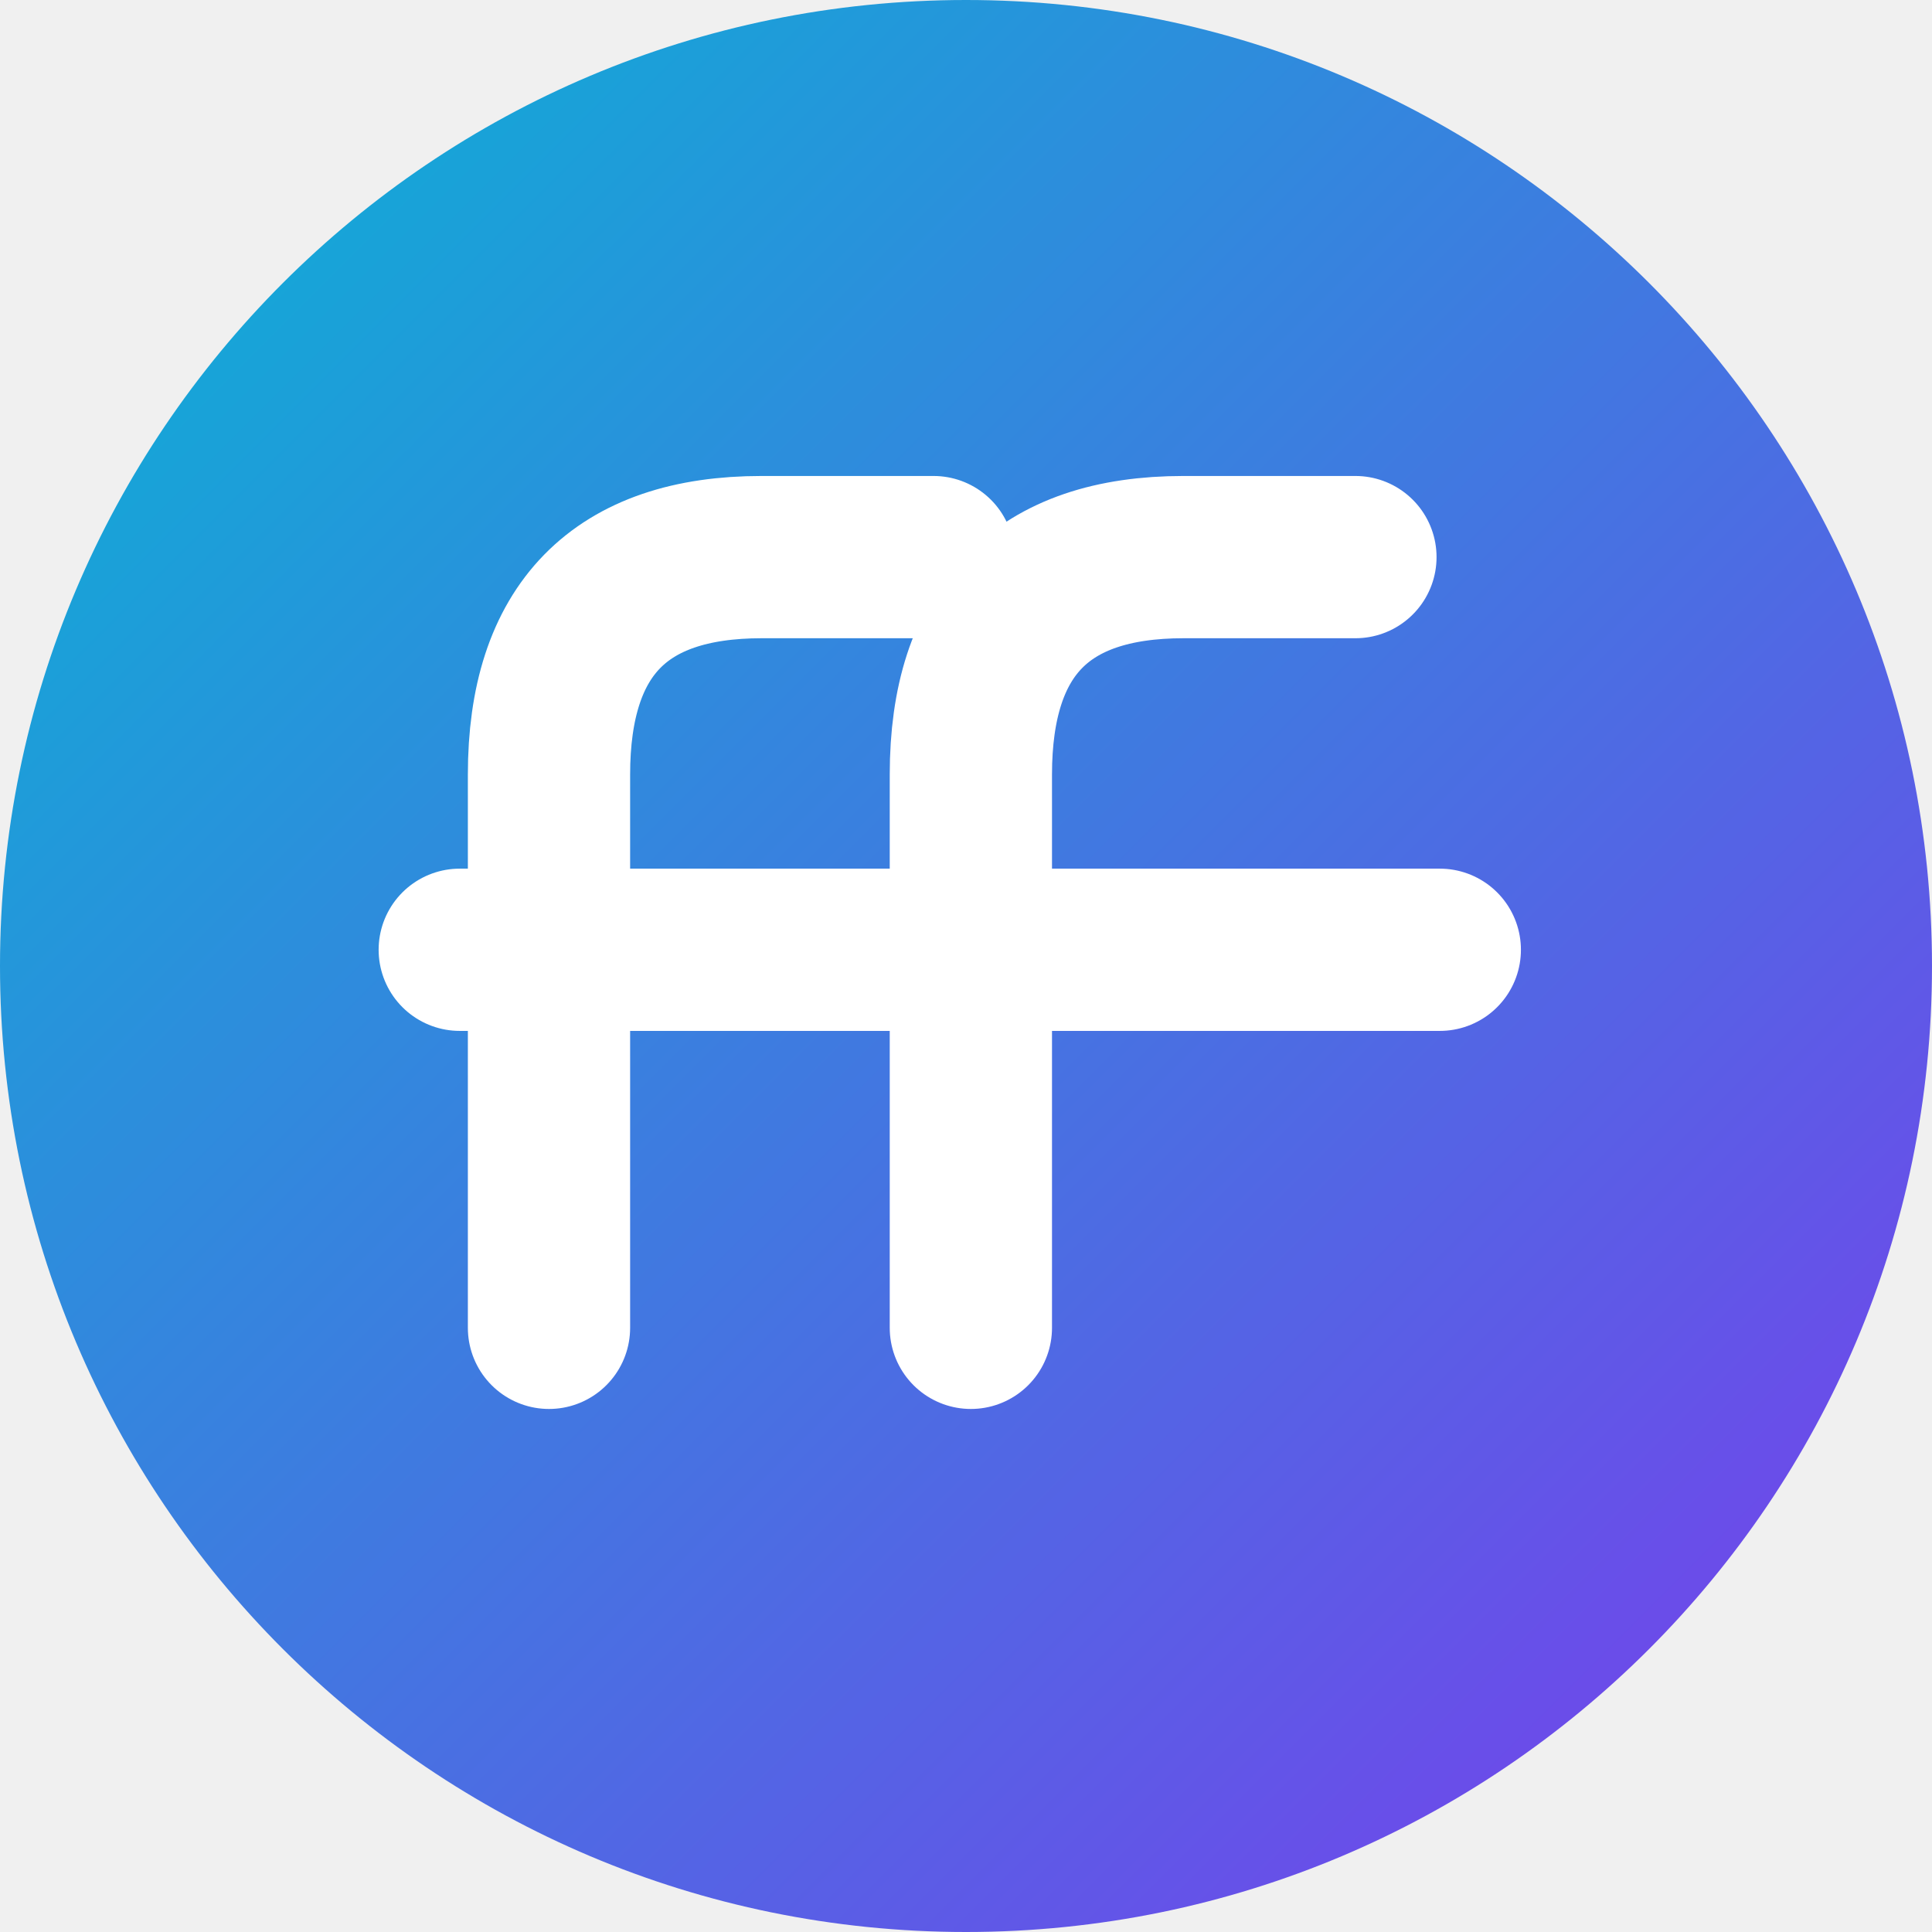
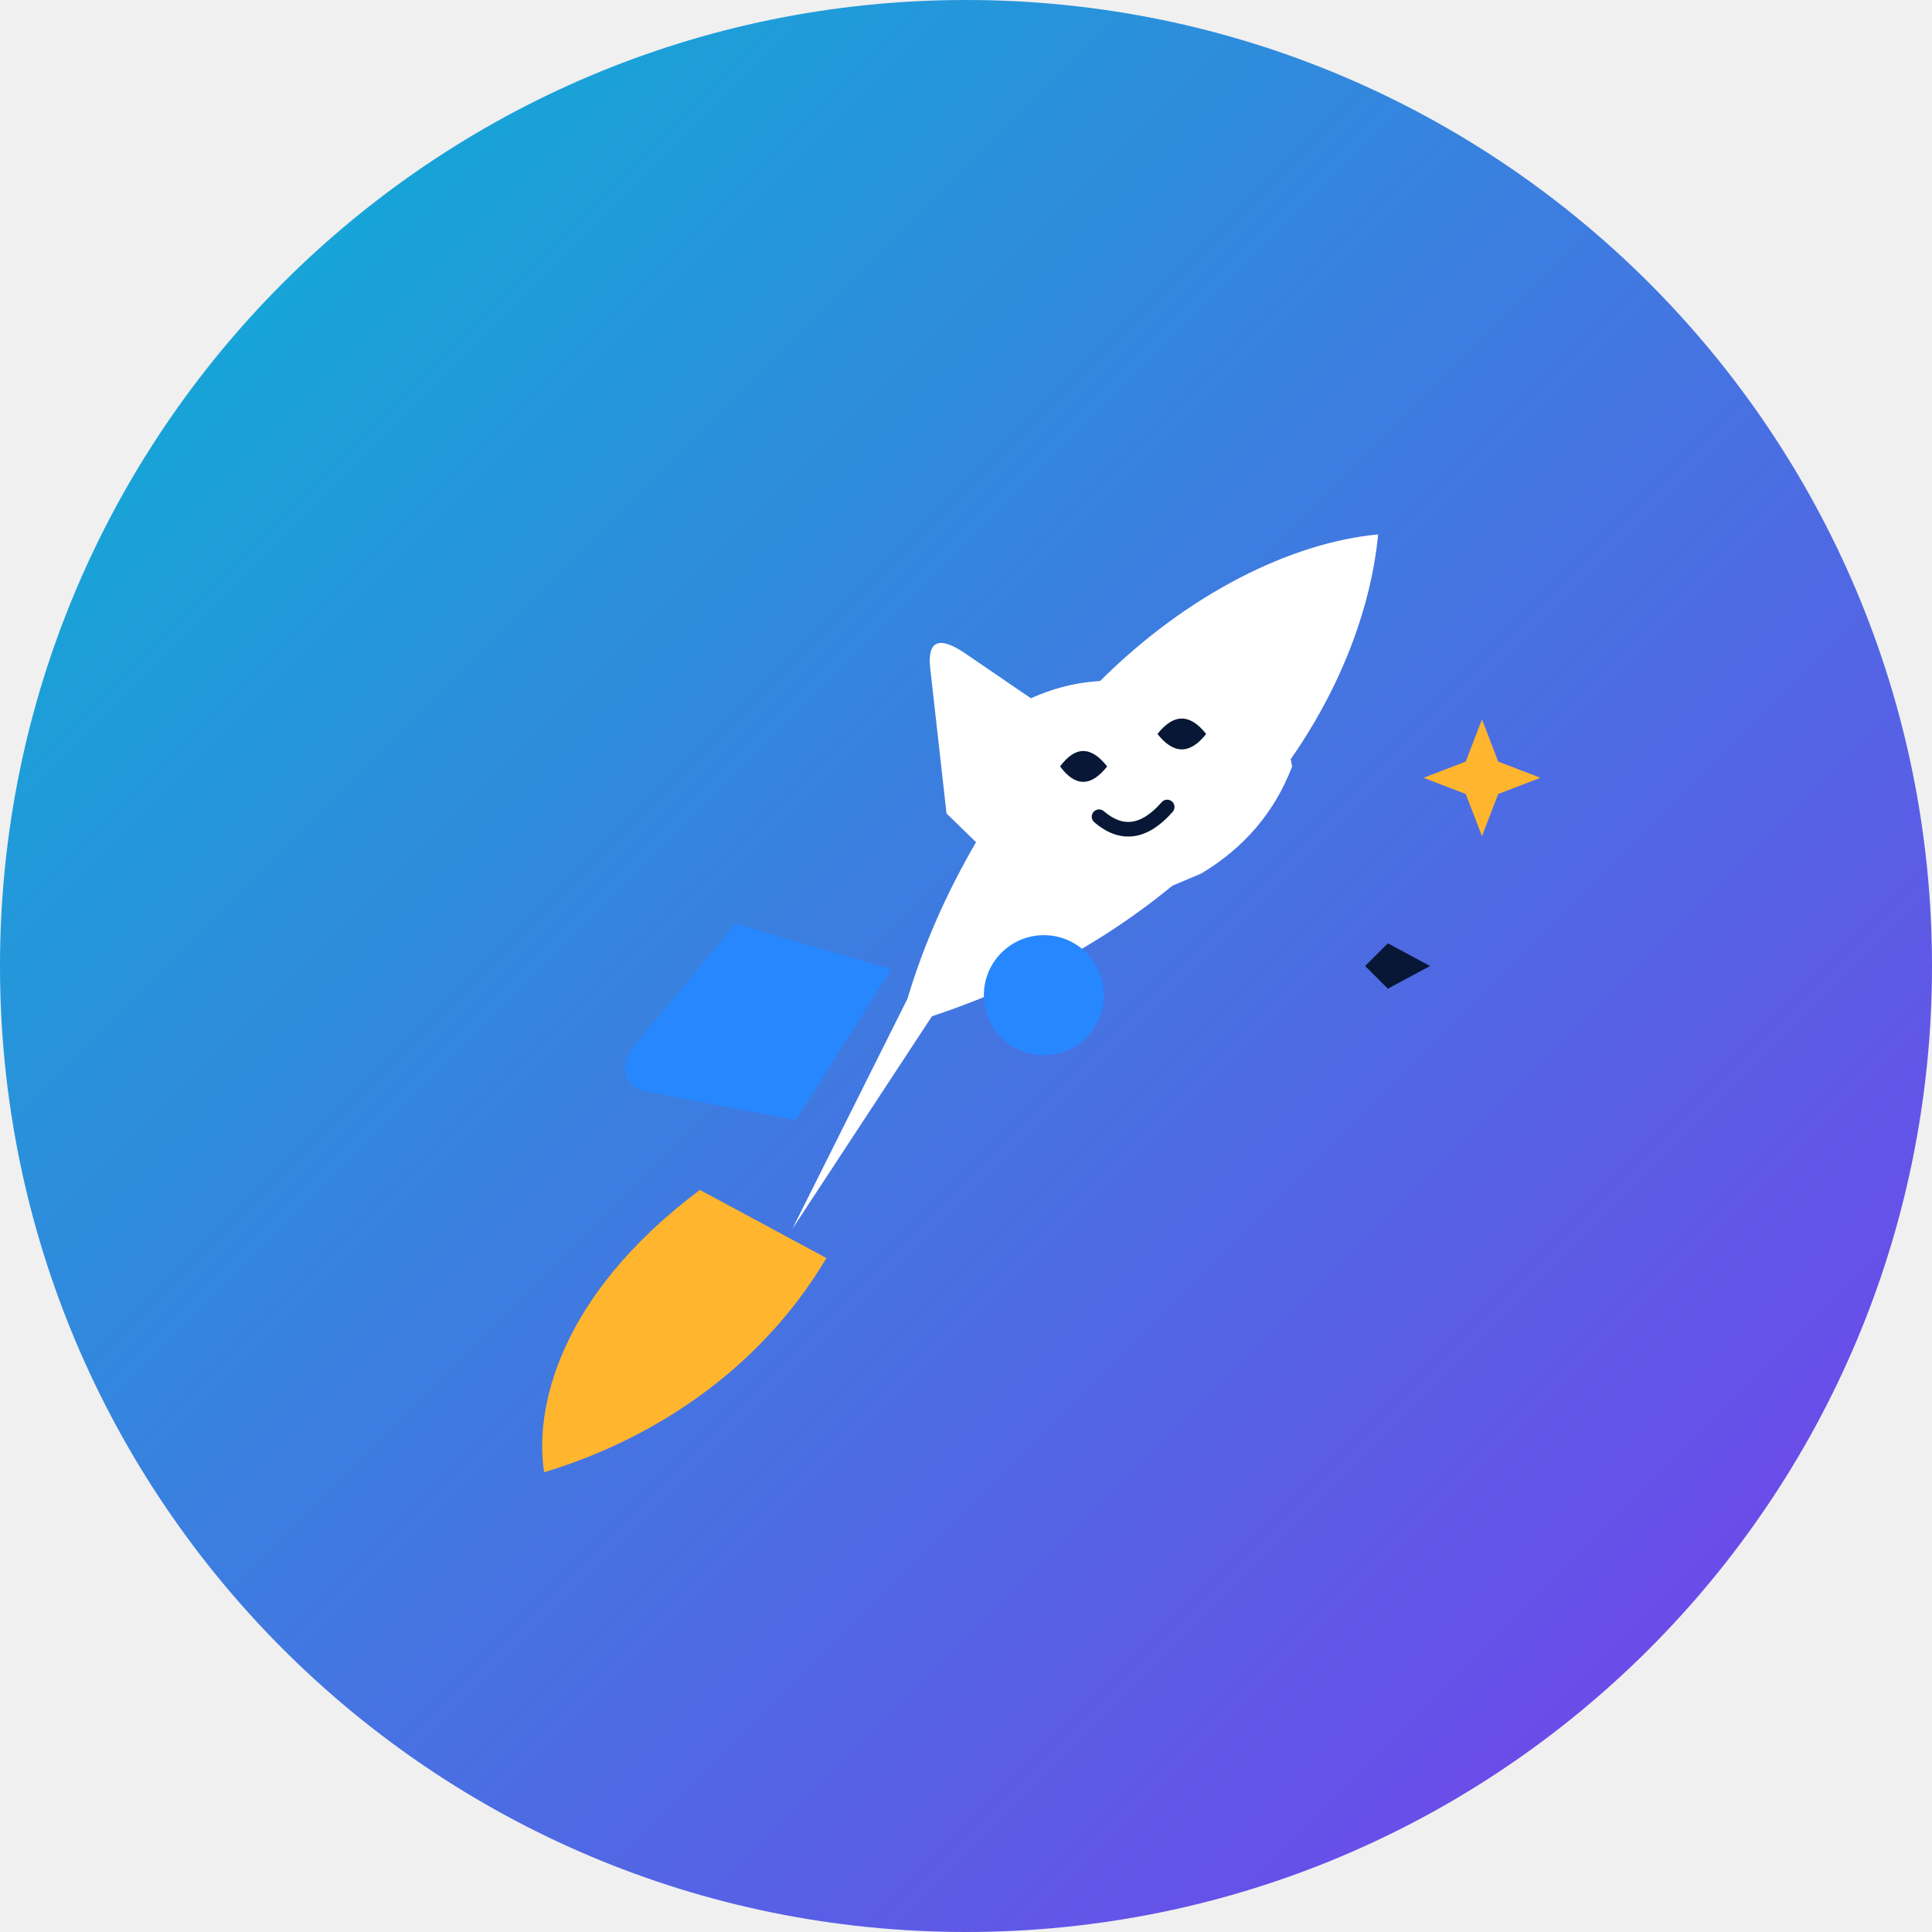
<svg xmlns="http://www.w3.org/2000/svg" viewBox="0 0 1024 1024" width="1024" height="1024" role="img" aria-label="farfarfun logo">
  <defs>
    <linearGradient id="g" x1="0" y1="0" x2="1024" y2="1024" gradientUnits="userSpaceOnUse">
      <stop offset="0" stop-color="#06B6D4" />
      <stop offset="1" stop-color="#7C3AED" />
    </linearGradient>
  </defs>
  <circle cx="512" cy="512" r="512" fill="url(#g)" />
  <g transform="translate(512,512) scale(0.86) translate(-512,-512)">
-     <path d="M 492 260 H 386 Q 255 260 255 394 V 735 M 752 260 H 646 Q 515 260 515 394 V 735" fill="none" stroke="#FFFFFF" stroke-width="100" stroke-linecap="round" stroke-linejoin="round" />
-     <path d="M 200 502 H 804" fill="none" stroke="#FFFFFF" stroke-width="100" stroke-linecap="round" stroke-linejoin="round" />
+     <path fill="#FFB52E" d="M 348 650 C 260 716 246 786 252 824 C 312 806 382 766 426 692 Z" />
+     <path fill="#2787FF" d="M 407 607 L 318 590 Q 294 586 306 563 L 370 486 L 466 514 Z" />
+     <path fill="#2787FF" d="M 584 383 L 648 300 Q 672 276 689 304 L 711 393 L 644 456 Z" />
+     <path fill="#FFFFFF" d="M 405 674 L 476 532 C 494 471 533 398 594 337 C 649 282 713 251 766 246 C 761 299 735 365 681 423 C 621 488 551 523 491 543 Z" />
+     <path fill="#FFFFFF" d="M 500 418 L 490 329 Q 487 303 511 319 L 552 347 Q 592 329 634 341 L 670 302 Q 691 284 698 313 L 713 389 Q 697 431 657 455 L 574 490 Z" />
+     <path fill="#071735" d="M 570 389 Q 584 370 599 389 Q 584 408 570 389 Z M 630 369 Q 645 350 660 369 Q 645 388 630 369 Z" />
+     <path fill="none" stroke="#071735" stroke-width="9" stroke-linecap="round" d="M 594 420 Q 615 438 636 414" />
+     <circle cx="560" cy="530" r="37" fill="#2787FF" />
+     <path fill="#071735" d="M 772 498 L 798 512 L 772 526 L 758 512 Z" />
+     <path fill="#FFB52E" d="M 830 360 L 840 386 L 866 396 L 840 406 L 830 432 L 820 406 L 794 396 L 820 386 Z" />
  </g>
</svg>
